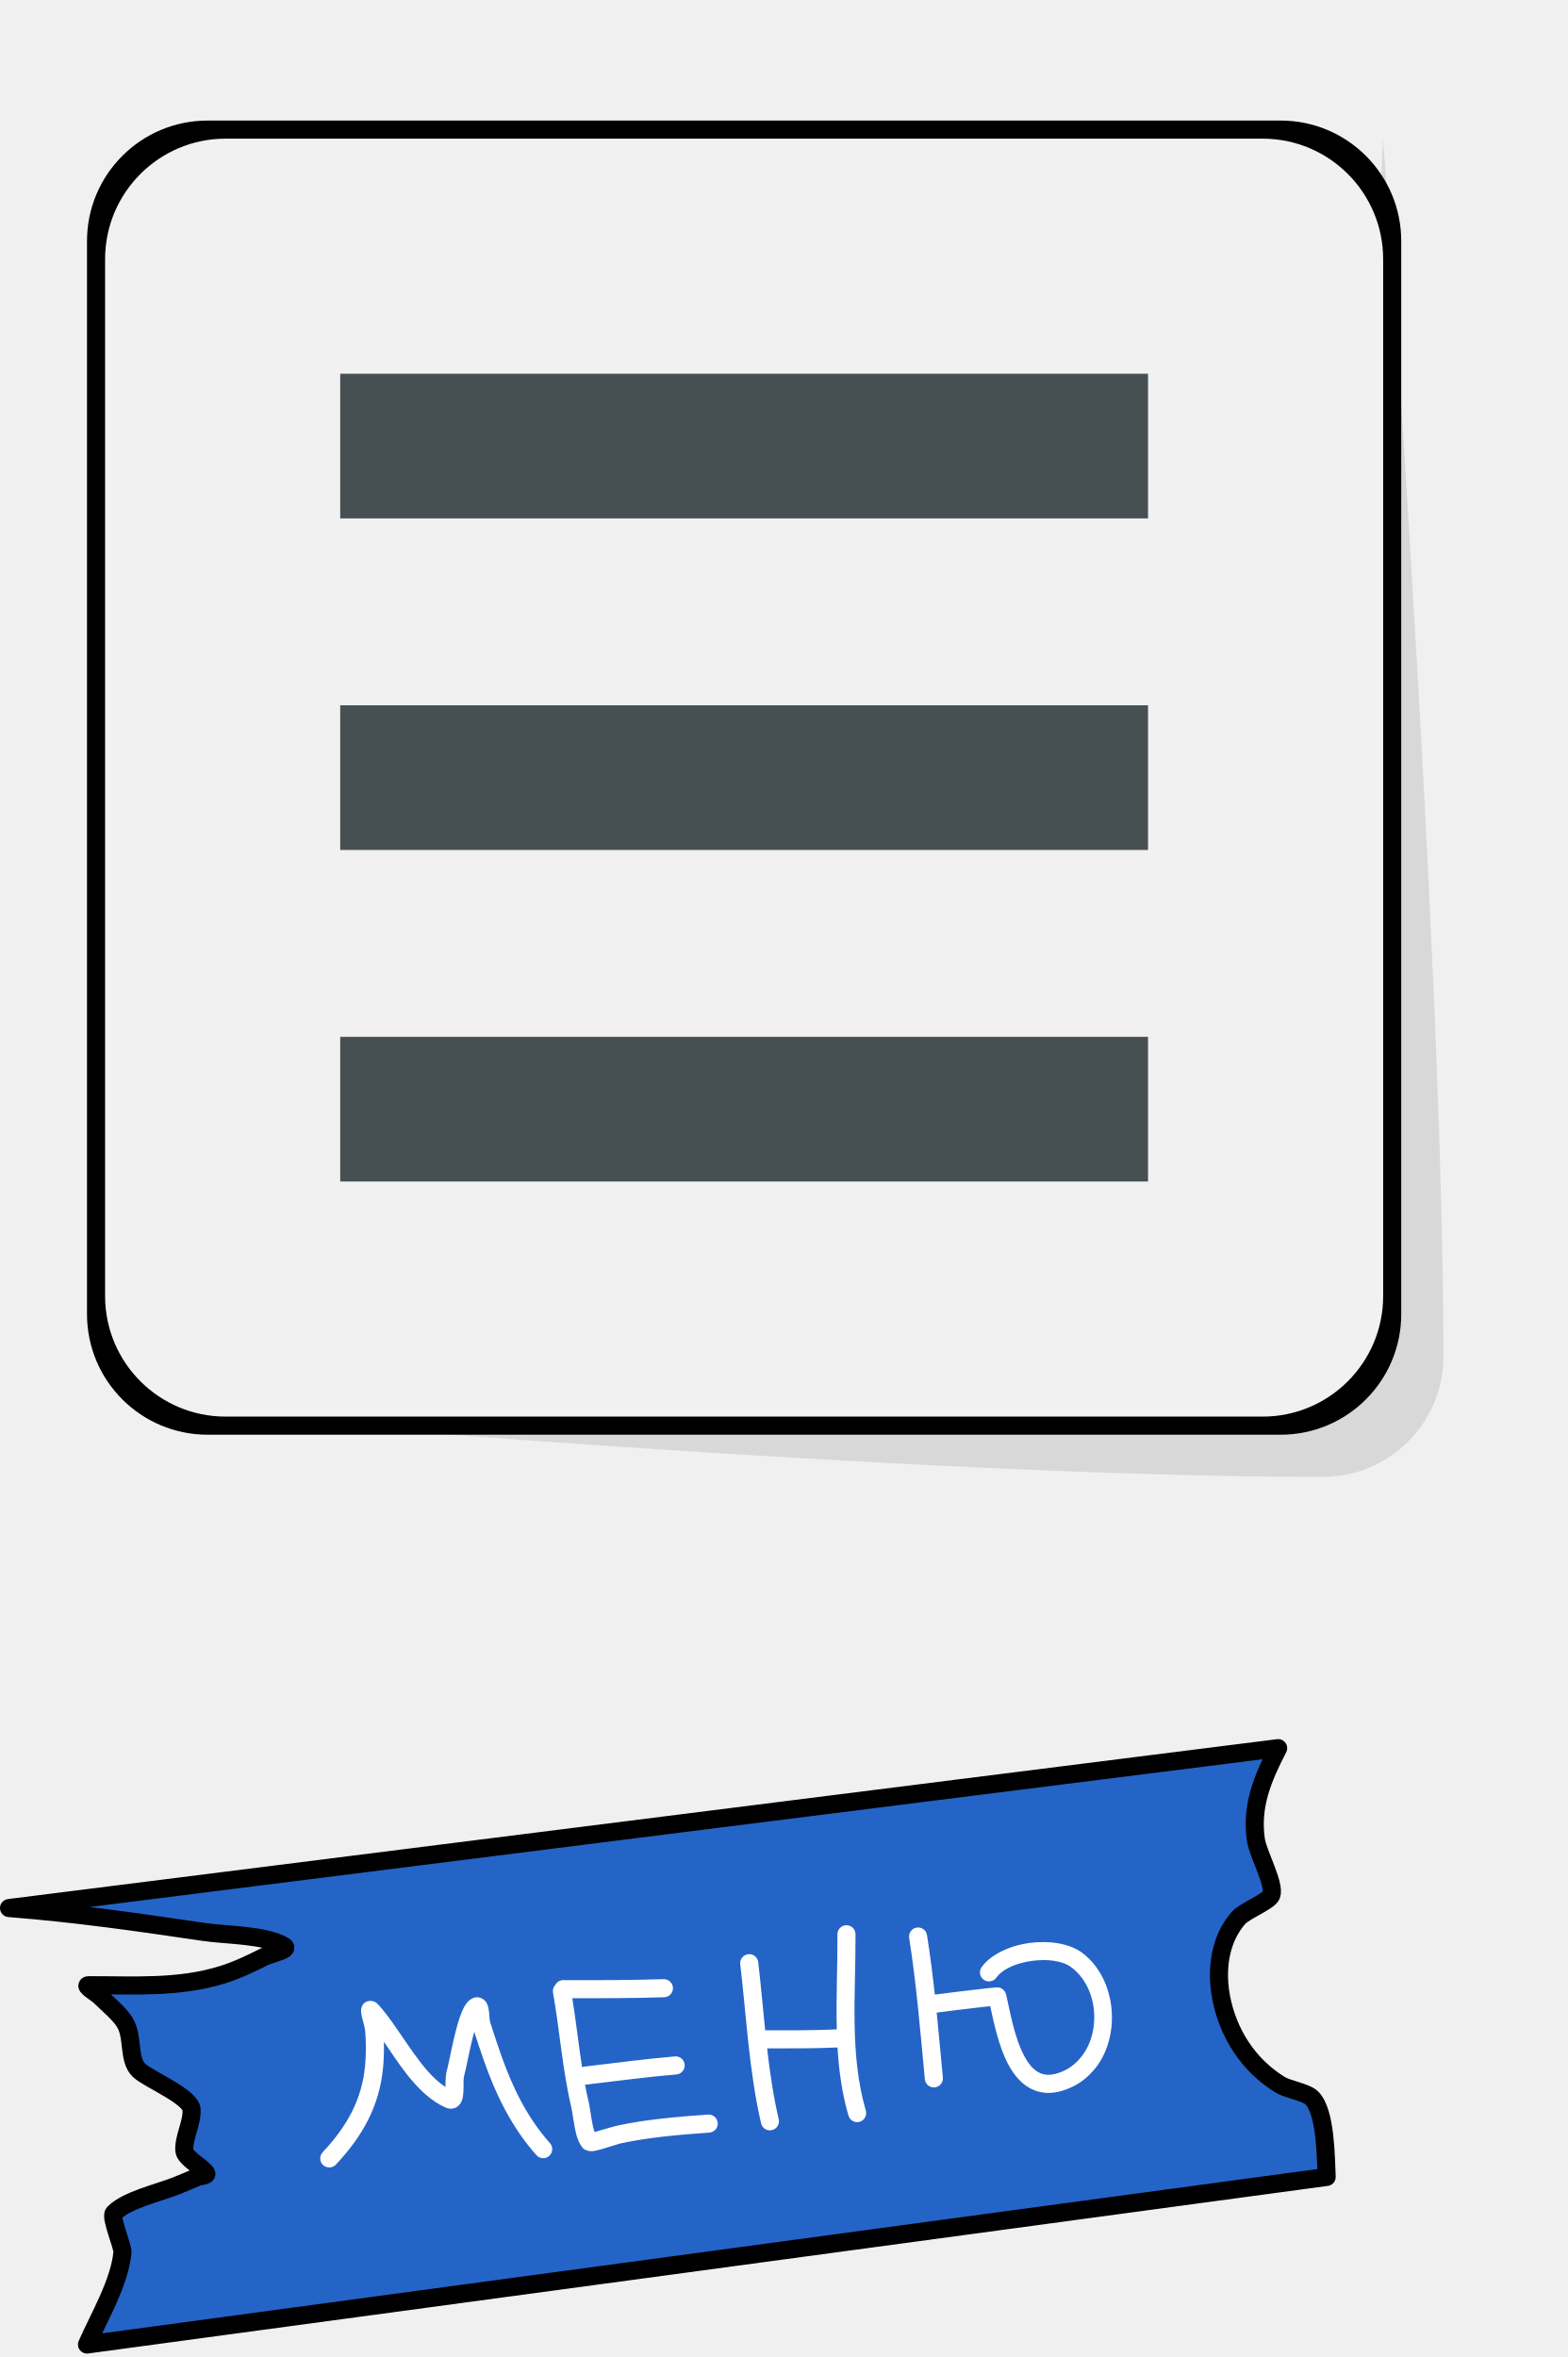
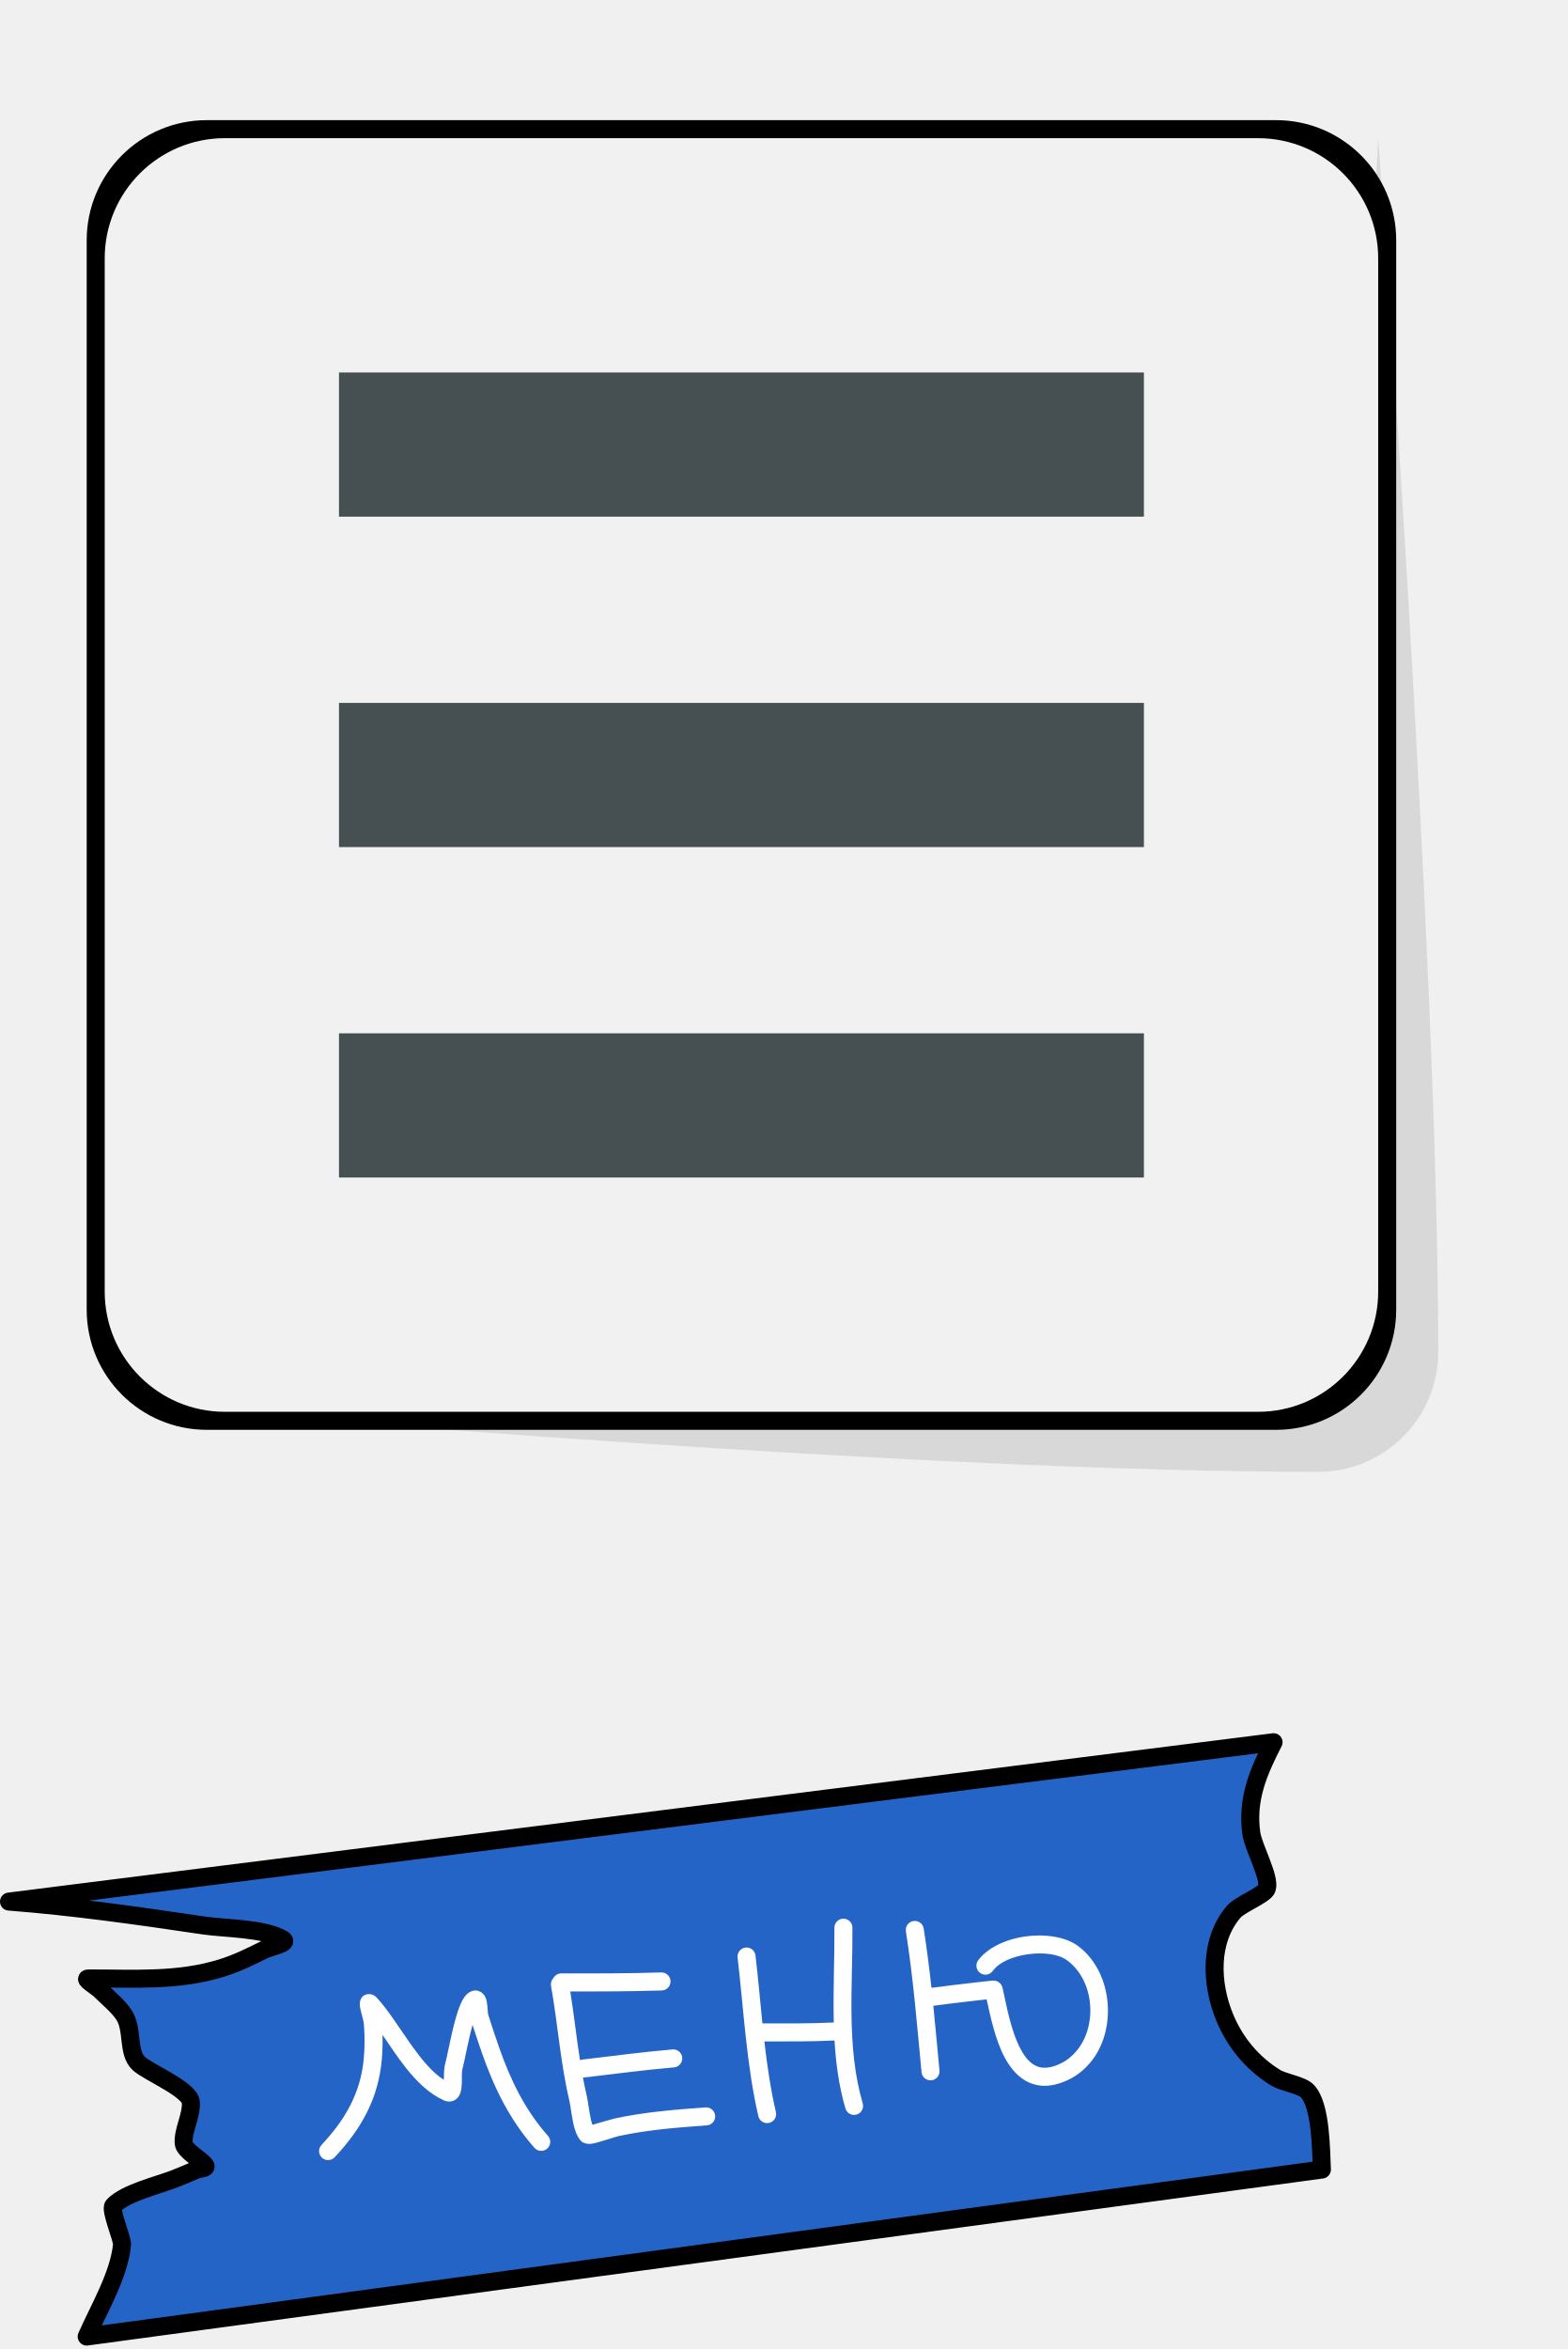
- <svg xmlns="http://www.w3.org/2000/svg" width="100%" height="100%" viewBox="0 0 260 391" version="1.1" xml:space="preserve" style="fill-rule:evenodd;clip-rule:evenodd;stroke-linecap:round;stroke-linejoin:round;stroke-miterlimit:1.5;">
+ <svg xmlns="http://www.w3.org/2000/svg" width="100%" height="100%" viewBox="0 0 261 391" version="1.1" xml:space="preserve" style="fill-rule:evenodd;clip-rule:evenodd;stroke-linecap:round;stroke-linejoin:round;stroke-miterlimit:1.5;">
  <path id="menu-tape1" d="M212.014,290C209.456,294.971 207.518,299.519 208.313,305.165C208.644,307.518 211.506,312.555 210.895,314.366C210.545,315.404 206.434,316.994 205.406,318.19C201.234,323.04 201.576,330.247 203.897,335.845C205.626,340.017 208.502,343.465 212.356,345.843C213.639,346.634 216.66,347.062 217.629,348.056C219.945,350.433 219.906,358.013 220.062,361.128L14.432,388.928C16.464,384.309 19.815,378.724 20.315,373.64C20.406,372.712 18.256,367.787 18.88,367.136C20.983,364.94 26.496,363.716 29.311,362.575C30.453,362.112 31.591,361.641 32.722,361.152C33.215,360.938 34.48,360.955 34.195,360.5C33.541,359.458 30.673,358.04 30.579,356.742C30.426,354.638 31.874,352.248 31.78,349.985C31.689,347.794 24.713,344.975 23.102,343.475C21.139,341.646 22.237,337.781 20.61,335.35C19.612,333.859 17.984,332.565 16.72,331.304C16.055,330.64 13.775,329.326 14.715,329.324C22.243,329.304 29.603,329.858 36.92,327.579C39.323,326.831 41.579,325.743 43.825,324.62C44.942,324.062 48.185,323.468 47.113,322.828C43.941,320.936 37.559,321.043 33.859,320.495C23.061,318.896 12.39,317.37 1.5,316.525L212.014,290Z" style="fill:rgb(36,100,199);" />
-   <clipPath id="_clip1">
-     <path d="M212.014,290C209.456,294.971 207.518,299.519 208.313,305.165C208.644,307.518 211.506,312.555 210.895,314.366C210.545,315.404 206.434,316.994 205.406,318.19C201.234,323.04 201.576,330.247 203.897,335.845C205.626,340.017 208.502,343.465 212.356,345.843C213.639,346.634 216.66,347.062 217.629,348.056C219.945,350.433 219.906,358.013 220.062,361.128L14.432,388.928C16.464,384.309 19.815,378.724 20.315,373.64C20.406,372.712 18.256,367.787 18.88,367.136C20.983,364.94 26.496,363.716 29.311,362.575C30.453,362.112 31.591,361.641 32.722,361.152C33.215,360.938 34.48,360.955 34.195,360.5C33.541,359.458 30.673,358.04 30.579,356.742C30.426,354.638 31.874,352.248 31.78,349.985C31.689,347.794 24.713,344.975 23.102,343.475C21.139,341.646 22.237,337.781 20.61,335.35C19.612,333.859 17.984,332.565 16.72,331.304C16.055,330.64 13.775,329.326 14.715,329.324C22.243,329.304 29.603,329.858 36.92,327.579C39.323,326.831 41.579,325.743 43.825,324.62C44.942,324.062 48.185,323.468 47.113,322.828C43.941,320.936 37.559,321.043 33.859,320.495C23.061,318.896 12.39,317.37 1.5,316.525L212.014,290Z" />
-   </clipPath>
-   <g clip-path="url(#_clip1)">
-     <path d="M73.887,346.201C73.891,346.096 73.894,345.994 73.895,345.902C73.904,345.01 73.939,344.108 74.111,343.509C74.488,342.2 75.248,337.722 76.199,334.849C76.54,333.819 76.921,332.971 77.298,332.441C77.582,332.041 77.892,331.768 78.186,331.6C78.885,331.2 79.461,331.287 79.918,331.51C80.284,331.688 80.642,332.02 80.863,332.571C81.004,332.922 81.098,333.451 81.149,334.029C81.193,334.527 81.192,335.084 81.298,335.422C81.858,337.214 82.456,338.998 83.075,340.77C84.967,346.178 87.39,351.215 91.223,355.522C91.774,356.141 91.718,357.09 91.1,357.64C90.481,358.19 89.532,358.135 88.982,357.517C84.884,352.912 82.265,347.542 80.243,341.76C79.698,340.2 79.169,338.63 78.667,337.054C77.909,339.796 77.314,343.227 76.994,344.339C76.85,344.84 76.902,345.651 76.889,346.383C76.877,347.13 76.817,347.822 76.671,348.29C76.42,349.096 75.913,349.54 75.352,349.719C74.957,349.846 74.467,349.872 73.877,349.607C71.468,348.525 69.392,346.507 67.527,344.147C66.16,342.417 64.906,340.499 63.679,338.705C63.716,340.084 63.676,341.464 63.556,342.84C62.994,349.318 60.119,354.399 55.711,359.085C55.144,359.688 54.194,359.717 53.591,359.15C52.988,358.583 52.959,357.633 53.526,357.03C57.453,352.855 60.066,348.353 60.567,342.581C60.73,340.707 60.733,338.824 60.58,336.95C60.526,336.281 60.07,334.877 59.944,334.154C59.86,333.672 59.895,333.301 59.946,333.106C60.17,332.249 60.754,331.96 61.37,331.926C61.635,331.912 62.182,331.927 62.751,332.547C64.722,334.692 66.596,337.792 68.672,340.677C70.236,342.851 71.904,344.916 73.887,346.201ZM92.12,329.265C92.374,328.796 92.871,328.478 93.442,328.479C98.988,328.49 104.534,328.501 110.079,328.321C110.906,328.294 111.6,328.944 111.627,329.772C111.653,330.599 111.003,331.293 110.176,331.32C105.095,331.484 100.013,331.491 94.931,331.482C95.547,335.276 95.96,339.119 96.551,342.924C96.671,342.876 96.801,342.842 96.936,342.826C101.938,342.24 106.933,341.563 111.952,341.136C112.777,341.066 113.503,341.679 113.574,342.504C113.644,343.328 113.031,344.055 112.206,344.125C107.219,344.55 102.256,345.223 97.285,345.806C97.203,345.816 97.122,345.818 97.041,345.815C97.237,346.86 97.453,347.9 97.698,348.935C97.879,349.695 98.06,351.432 98.389,352.882C98.447,353.136 98.542,353.431 98.631,353.682C99.756,353.352 101.941,352.715 102.302,352.637C107.282,351.556 112.376,351.151 117.45,350.785C118.275,350.725 118.994,351.347 119.054,352.173C119.114,352.999 118.492,353.717 117.666,353.777C112.733,354.133 107.78,354.518 102.938,355.569C102.473,355.67 99.854,356.578 98.666,356.803C97.704,356.985 97.058,356.662 96.855,356.491C96.401,356.106 95.956,355.333 95.663,354.325C95.211,352.768 94.993,350.525 94.779,349.627C93.295,343.373 92.86,336.884 91.731,330.561C91.644,330.074 91.803,329.599 92.12,329.265ZM138.802,336.652C138.67,331.375 138.941,326.055 138.909,320.88C138.903,320.052 139.571,319.376 140.399,319.37C141.227,319.365 141.903,320.033 141.908,320.861C141.969,330.523 140.871,340.709 143.619,350.118C143.852,350.912 143.395,351.746 142.6,351.978C141.806,352.21 140.972,351.754 140.74,350.959C139.665,347.28 139.152,343.486 138.925,339.649C135.03,339.828 131.145,339.813 127.248,339.804C127.704,343.78 128.278,347.73 129.167,351.563C129.354,352.37 128.851,353.176 128.044,353.363C127.238,353.55 126.431,353.047 126.244,352.241C124.261,343.687 123.812,334.56 122.79,325.845C122.694,325.022 123.283,324.277 124.105,324.18C124.927,324.084 125.673,324.673 125.77,325.495C126.206,329.214 126.534,333.009 126.923,336.803C130.888,336.813 134.84,336.834 138.802,336.652ZM155.375,333.867C155.737,337.455 156.055,341.048 156.397,344.639C156.476,345.464 155.871,346.196 155.046,346.275C154.222,346.354 153.489,345.748 153.411,344.924C152.665,337.093 152.036,329.256 150.807,321.479C150.678,320.662 151.237,319.893 152.054,319.764C152.872,319.634 153.641,320.193 153.77,321.011C154.289,324.293 154.702,327.585 155.062,330.883C157.442,330.588 159.819,330.264 162.204,330.01C162.385,329.991 164.776,329.708 165.259,329.68C166.528,329.606 166.868,330.747 166.89,330.841C167.498,333.483 168.207,337.866 169.878,341.023C170.569,342.329 171.409,343.426 172.573,343.922C173.697,344.401 175.078,344.245 176.821,343.351C177.713,342.893 178.501,342.214 179.153,341.457C182.735,337.304 182.239,329.701 177.669,326.322C176.168,325.214 173.633,324.958 171.198,325.285C168.779,325.611 166.405,326.516 165.261,328.08C164.772,328.748 163.833,328.894 163.165,328.405C162.497,327.917 162.351,326.977 162.84,326.309C164.392,324.186 167.515,322.754 170.799,322.312C174.067,321.873 177.437,322.421 179.452,323.91C185.344,328.265 186.043,338.062 181.425,343.417C180.523,344.462 179.424,345.386 178.191,346.019C175.416,347.444 173.187,347.445 171.397,346.682C169.645,345.935 168.267,344.393 167.226,342.427C165.684,339.512 164.866,335.635 164.252,332.804L162.521,332.994C160.135,333.248 157.756,333.572 155.375,333.867Z" style="fill:white;" />
+   <g>
+     <clipPath id="_clip1">
+       <path d="M212.014,290C209.456,294.971 207.518,299.519 208.313,305.165C208.644,307.518 211.506,312.555 210.895,314.366C210.545,315.404 206.434,316.994 205.406,318.19C201.234,323.04 201.576,330.247 203.897,335.845C205.626,340.017 208.502,343.465 212.356,345.843C213.639,346.634 216.66,347.062 217.629,348.056C219.945,350.433 219.906,358.013 220.062,361.128L14.432,388.928C16.464,384.309 19.815,378.724 20.315,373.64C20.406,372.712 18.256,367.787 18.88,367.136C20.983,364.94 26.496,363.716 29.311,362.575C30.453,362.112 31.591,361.641 32.722,361.152C33.215,360.938 34.48,360.955 34.195,360.5C33.541,359.458 30.673,358.04 30.579,356.742C30.426,354.638 31.874,352.248 31.78,349.985C31.689,347.794 24.713,344.975 23.102,343.475C21.139,341.646 22.237,337.781 20.61,335.35C19.612,333.859 17.984,332.565 16.72,331.304C16.055,330.64 13.775,329.326 14.715,329.324C22.243,329.304 29.603,329.858 36.92,327.579C39.323,326.831 41.579,325.743 43.825,324.62C44.942,324.062 48.185,323.468 47.113,322.828C43.941,320.936 37.559,321.043 33.859,320.495C23.061,318.896 12.39,317.37 1.5,316.525L212.014,290Z" />
+     </clipPath>
+     <g clip-path="url(#_clip1)">
+       <path d="M73.887,346.201C73.891,346.096 73.894,345.994 73.895,345.902C73.904,345.01 73.939,344.108 74.111,343.509C74.488,342.2 75.248,337.722 76.199,334.849C76.54,333.819 76.921,332.971 77.298,332.441C77.582,332.041 77.892,331.768 78.186,331.6C78.885,331.2 79.461,331.287 79.918,331.51C80.284,331.688 80.642,332.02 80.863,332.571C81.004,332.922 81.098,333.451 81.149,334.029C81.193,334.527 81.192,335.084 81.298,335.422C81.858,337.214 82.456,338.998 83.075,340.77C84.967,346.178 87.39,351.215 91.223,355.522C91.774,356.141 91.718,357.09 91.1,357.64C90.481,358.19 89.532,358.135 88.982,357.517C84.884,352.912 82.265,347.542 80.243,341.76C79.698,340.2 79.169,338.63 78.667,337.054C77.909,339.796 77.314,343.227 76.994,344.339C76.85,344.84 76.902,345.651 76.889,346.383C76.877,347.13 76.817,347.822 76.671,348.29C76.42,349.096 75.913,349.54 75.352,349.719C74.957,349.846 74.467,349.872 73.877,349.607C71.468,348.525 69.392,346.507 67.527,344.147C66.16,342.417 64.906,340.499 63.679,338.705C63.716,340.084 63.676,341.464 63.556,342.84C62.994,349.318 60.119,354.399 55.711,359.085C55.144,359.688 54.194,359.717 53.591,359.15C52.988,358.583 52.959,357.633 53.526,357.03C57.453,352.855 60.066,348.353 60.567,342.581C60.73,340.707 60.733,338.824 60.58,336.95C60.526,336.281 60.07,334.877 59.944,334.154C59.86,333.672 59.895,333.301 59.946,333.106C60.17,332.249 60.754,331.96 61.37,331.926C61.635,331.912 62.182,331.927 62.751,332.547C64.722,334.692 66.596,337.792 68.672,340.677C70.236,342.851 71.904,344.916 73.887,346.201ZM92.12,329.265C92.374,328.796 92.871,328.478 93.442,328.479C98.988,328.49 104.534,328.501 110.079,328.321C110.906,328.294 111.6,328.944 111.627,329.772C111.653,330.599 111.003,331.293 110.176,331.32C105.095,331.484 100.013,331.491 94.931,331.482C95.547,335.276 95.96,339.119 96.551,342.924C96.671,342.876 96.801,342.842 96.936,342.826C101.938,342.24 106.933,341.563 111.952,341.136C112.777,341.066 113.503,341.679 113.574,342.504C113.644,343.328 113.031,344.055 112.206,344.125C107.219,344.55 102.256,345.223 97.285,345.806C97.203,345.816 97.122,345.818 97.041,345.815C97.237,346.86 97.453,347.9 97.698,348.935C97.879,349.695 98.06,351.432 98.389,352.882C98.447,353.136 98.542,353.431 98.631,353.682C99.756,353.352 101.941,352.715 102.302,352.637C107.282,351.556 112.376,351.151 117.45,350.785C118.275,350.725 118.994,351.347 119.054,352.173C119.114,352.999 118.492,353.717 117.666,353.777C112.733,354.133 107.78,354.518 102.938,355.569C102.473,355.67 99.854,356.578 98.666,356.803C97.704,356.985 97.058,356.662 96.855,356.491C96.401,356.106 95.956,355.333 95.663,354.325C95.211,352.768 94.993,350.525 94.779,349.627C93.295,343.373 92.86,336.884 91.731,330.561C91.644,330.074 91.803,329.599 92.12,329.265ZM138.802,336.652C138.67,331.375 138.941,326.055 138.909,320.88C138.903,320.052 139.571,319.376 140.399,319.37C141.227,319.365 141.903,320.033 141.908,320.861C141.969,330.523 140.871,340.709 143.619,350.118C143.852,350.912 143.395,351.746 142.6,351.978C141.806,352.21 140.972,351.754 140.74,350.959C139.665,347.28 139.152,343.486 138.925,339.649C135.03,339.828 131.145,339.813 127.248,339.804C127.704,343.78 128.278,347.73 129.167,351.563C129.354,352.37 128.851,353.176 128.044,353.363C127.238,353.55 126.431,353.047 126.244,352.241C124.261,343.687 123.812,334.56 122.79,325.845C122.694,325.022 123.283,324.277 124.105,324.18C124.927,324.084 125.673,324.673 125.77,325.495C126.206,329.214 126.534,333.009 126.923,336.803C130.888,336.813 134.84,336.834 138.802,336.652ZM155.375,333.867C155.737,337.455 156.055,341.048 156.397,344.639C156.476,345.464 155.871,346.196 155.046,346.275C154.222,346.354 153.489,345.748 153.411,344.924C152.665,337.093 152.036,329.256 150.807,321.479C150.678,320.662 151.237,319.893 152.054,319.764C152.872,319.634 153.641,320.193 153.77,321.011C154.289,324.293 154.702,327.585 155.062,330.883C157.442,330.588 159.819,330.264 162.204,330.01C162.385,329.991 164.776,329.708 165.259,329.68C166.528,329.606 166.868,330.747 166.89,330.841C167.498,333.483 168.207,337.866 169.878,341.023C170.569,342.329 171.409,343.426 172.573,343.922C173.697,344.401 175.078,344.245 176.821,343.351C177.713,342.893 178.501,342.214 179.153,341.457C182.735,337.304 182.239,329.701 177.669,326.322C176.168,325.214 173.633,324.958 171.198,325.285C168.779,325.611 166.405,326.516 165.261,328.08C164.772,328.748 163.833,328.894 163.165,328.405C162.497,327.917 162.351,326.977 162.84,326.309C164.392,324.186 167.515,322.754 170.799,322.312C174.067,321.873 177.437,322.421 179.452,323.91C185.344,328.265 186.043,338.062 181.425,343.417C180.523,344.462 179.424,345.386 178.191,346.019C175.416,347.444 173.187,347.445 171.397,346.682C169.645,345.935 168.267,344.393 167.226,342.427C165.684,339.512 164.866,335.635 164.252,332.804L162.521,332.994C160.135,333.248 157.756,333.572 155.375,333.867Z" style="fill:white;" />
+     </g>
  </g>
  <path d="M212.014,290C209.456,294.971 207.518,299.519 208.313,305.165C208.644,307.518 211.506,312.555 210.895,314.366C210.545,315.404 206.434,316.994 205.406,318.19C201.234,323.04 201.576,330.247 203.897,335.845C205.626,340.017 208.502,343.465 212.356,345.843C213.639,346.634 216.66,347.062 217.629,348.056C219.945,350.433 219.906,358.013 220.062,361.128L14.432,388.928C16.464,384.309 19.815,378.724 20.315,373.64C20.406,372.712 18.256,367.787 18.88,367.136C20.983,364.94 26.496,363.716 29.311,362.575C30.453,362.112 31.591,361.641 32.722,361.152C33.215,360.938 34.48,360.955 34.195,360.5C33.541,359.458 30.673,358.04 30.579,356.742C30.426,354.638 31.874,352.248 31.78,349.985C31.689,347.794 24.713,344.975 23.102,343.475C21.139,341.646 22.237,337.781 20.61,335.35C19.612,333.859 17.984,332.565 16.72,331.304C16.055,330.64 13.775,329.326 14.715,329.324C22.243,329.304 29.603,329.858 36.92,327.579C39.323,326.831 41.579,325.743 43.825,324.62C44.942,324.062 48.185,323.468 47.113,322.828C43.941,320.936 37.559,321.043 33.859,320.495C23.061,318.896 12.39,317.37 1.5,316.525L212.014,290Z" style="fill:none;stroke:black;stroke-width:3px;" />
  <g id="menu-button-1">
-     <path id="button-play-outline" d="M14.432,218L14.432,40C14.432,28.954 23.386,20 34.432,20C121.955,20 124.908,20 212.432,20C223.477,20 232.432,28.954 232.432,40C232.432,193.83 232.432,218 232.432,218C232.432,229.046 223.477,238 212.432,238C144.059,238 74.079,238 34.432,238C23.386,238 14.432,229.046 14.432,218Z" />
-     <path id="button-play-shadow" d="M229.432,23C229.432,23 239.432,159.663 239.432,225C239.432,236.046 230.477,245 219.432,245C151.059,245 37.432,235 37.432,235L37.432,235L219.432,225L229.432,23L229.432,23Z" style="fill-opacity:0.1;" />
-     <path id="button-play-top" d="M229.432,43C229.432,31.954 220.477,23 209.432,23C121.908,23 124.955,23 37.432,23C26.386,23 17.432,31.954 17.432,43C17.432,196.83 17.432,119.987 17.432,215C17.432,226.046 26.386,235 37.432,235C77.079,235 141.059,235 209.432,235C220.477,235 229.432,226.046 229.432,215C229.432,61.17 229.432,134.047 229.432,43Z" style="fill:rgb(241,241,241);" />
+     <path id="button-play-outline" d="M14.432,218L14.432,40C14.432,28.954 23.386,20 34.432,20L212.432,20C223.477,20 232.432,28.954 232.432,40L232.432,218C232.432,229.046 223.477,238 212.432,238L34.432,238C23.386,238 14.432,229.046 14.432,218Z" />
+     <path id="button-play-shadow" d="M229.432,23C229.432,23 239.432,159.663 239.432,225C239.432,236.046 230.477,245 219.432,245C151.059,245 37.432,235 37.432,235L219.432,225L229.432,23Z" style="fill-opacity:0.1;" />
+     <path id="button-play-top" d="M229.432,43C229.432,31.954 220.477,23 209.432,23L37.432,23C26.386,23 17.432,31.954 17.432,43L17.432,215C17.432,226.046 26.386,235 37.432,235L209.432,235C220.477,235 229.432,226.046 229.432,215L229.432,43Z" style="fill:rgb(241,241,241);" />
    <rect x="56.432" y="62" width="134" height="24" style="fill:rgb(70,80,83);" />
    <rect x="56.432" y="117" width="134" height="24" style="fill:rgb(70,80,83);" />
    <rect x="56.432" y="172" width="134" height="24" style="fill:rgb(70,80,83);" />
  </g>
</svg>
